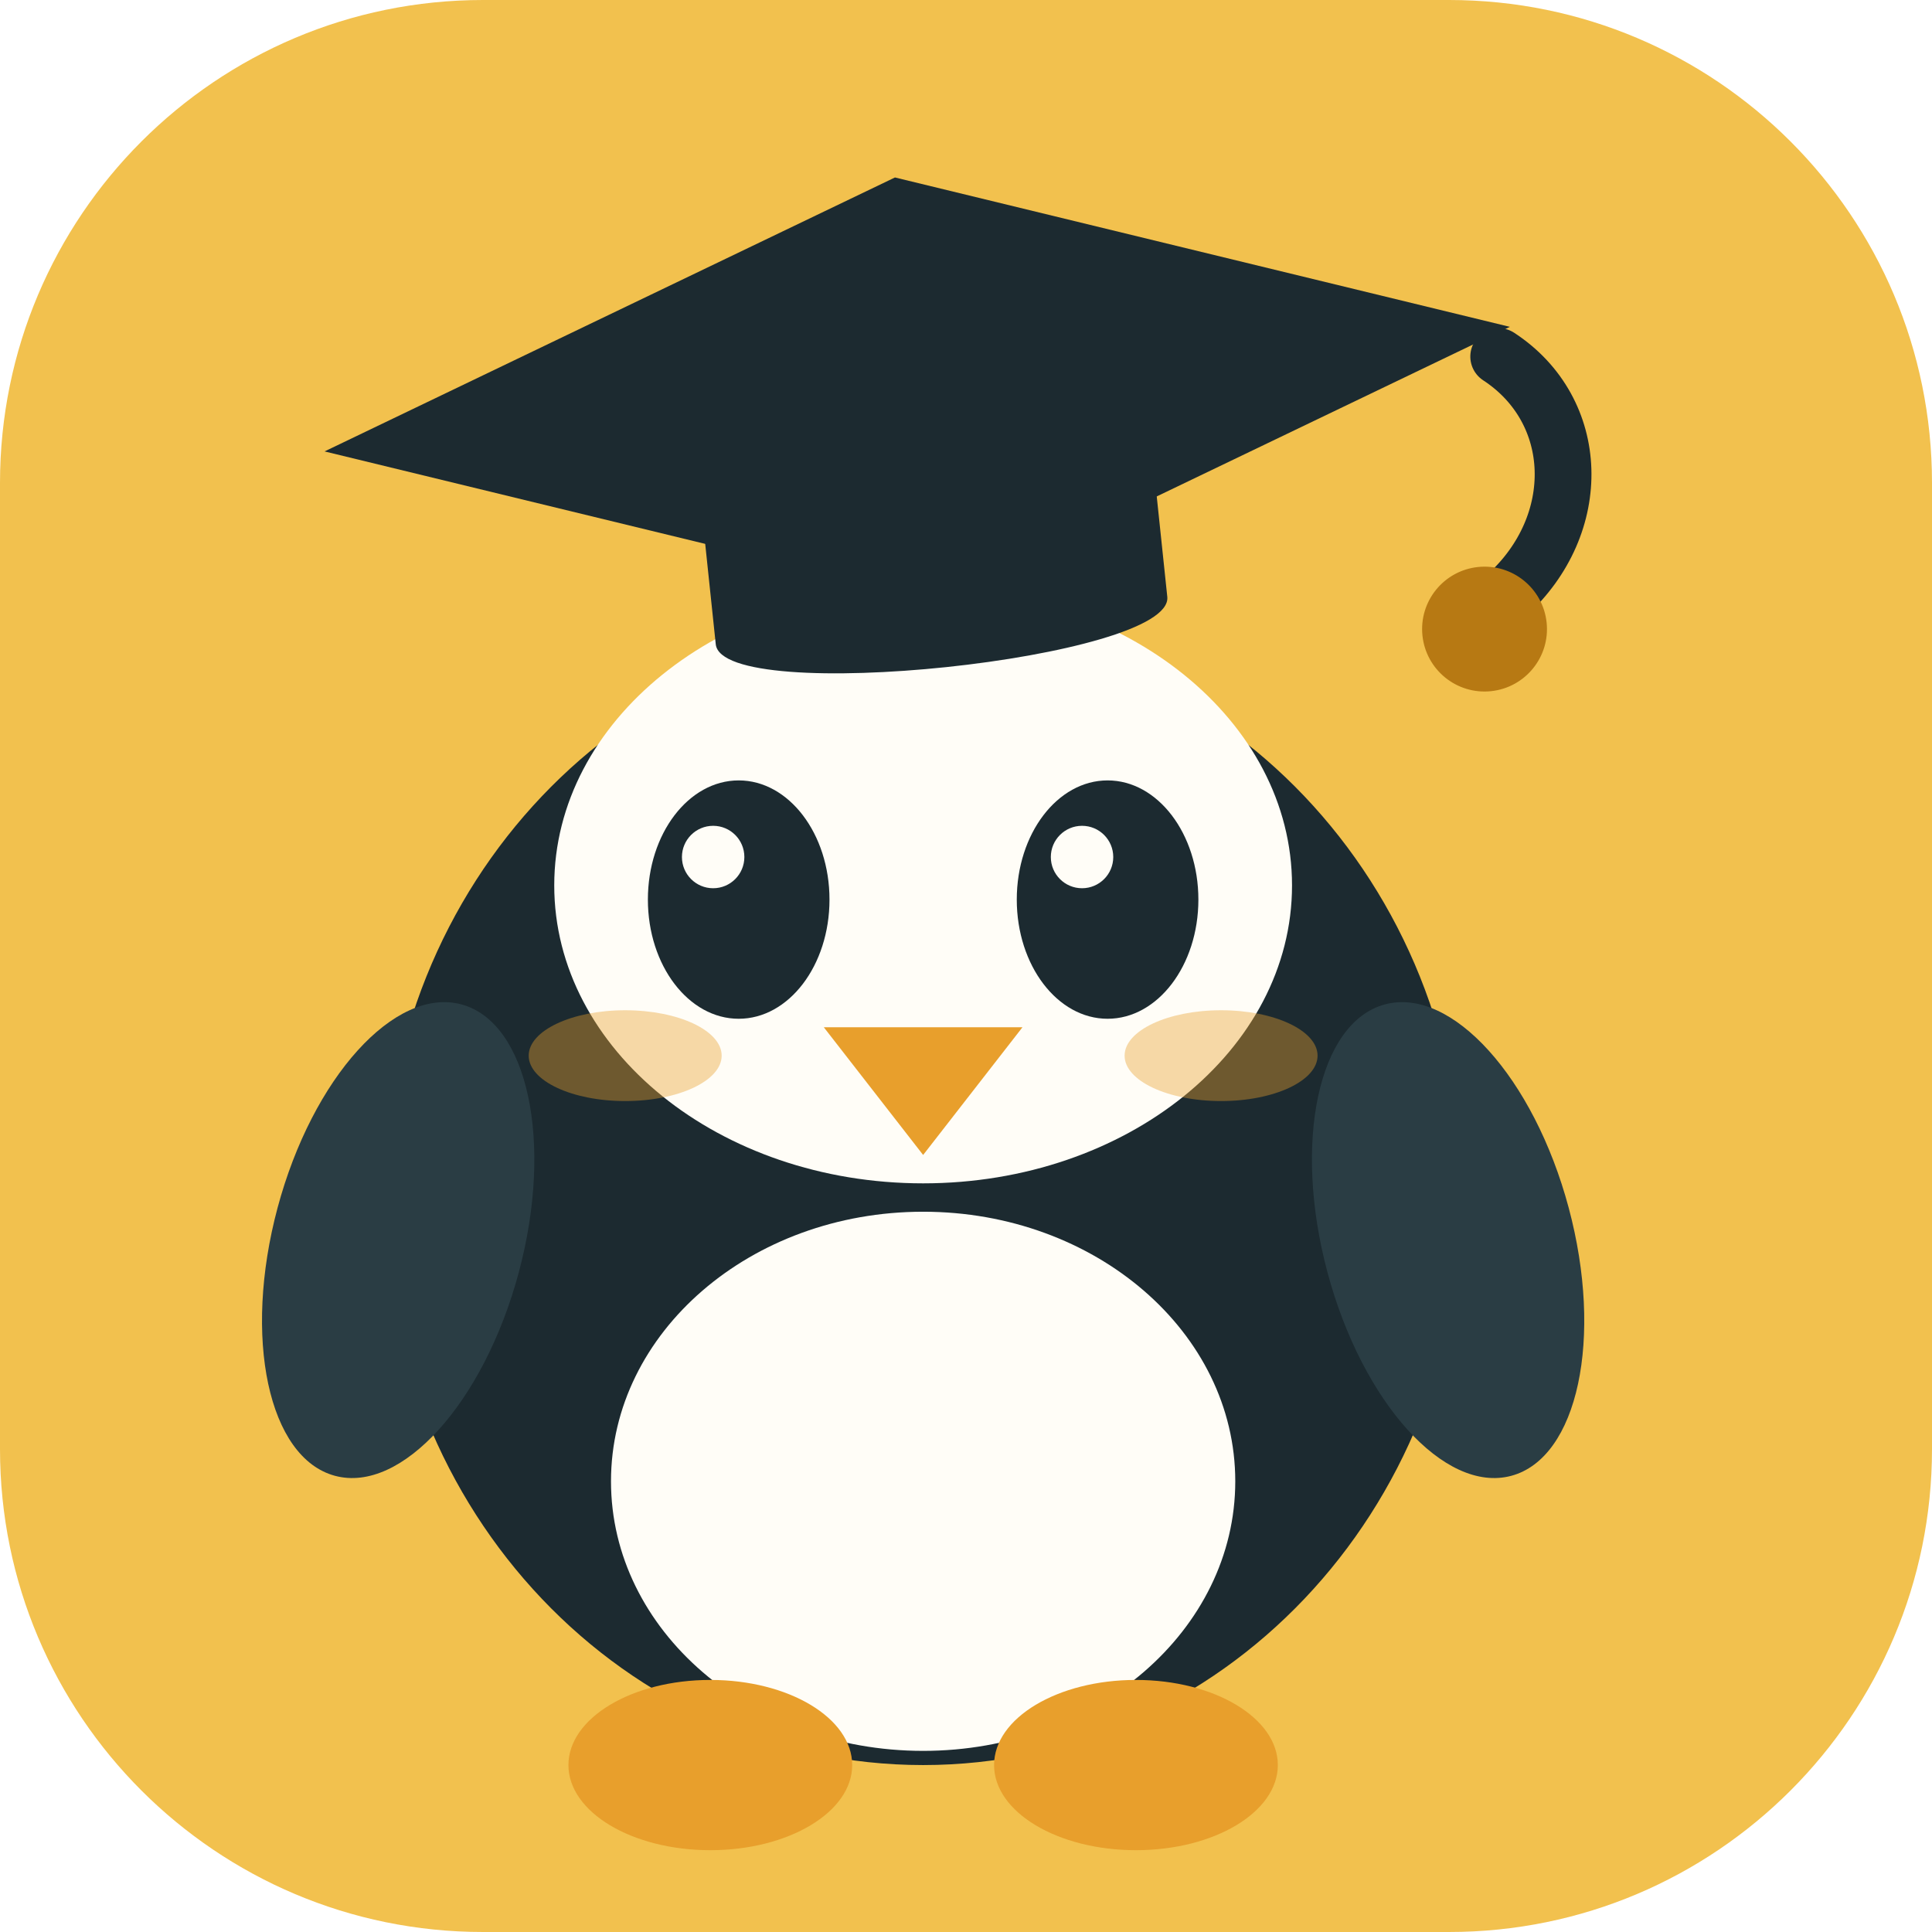
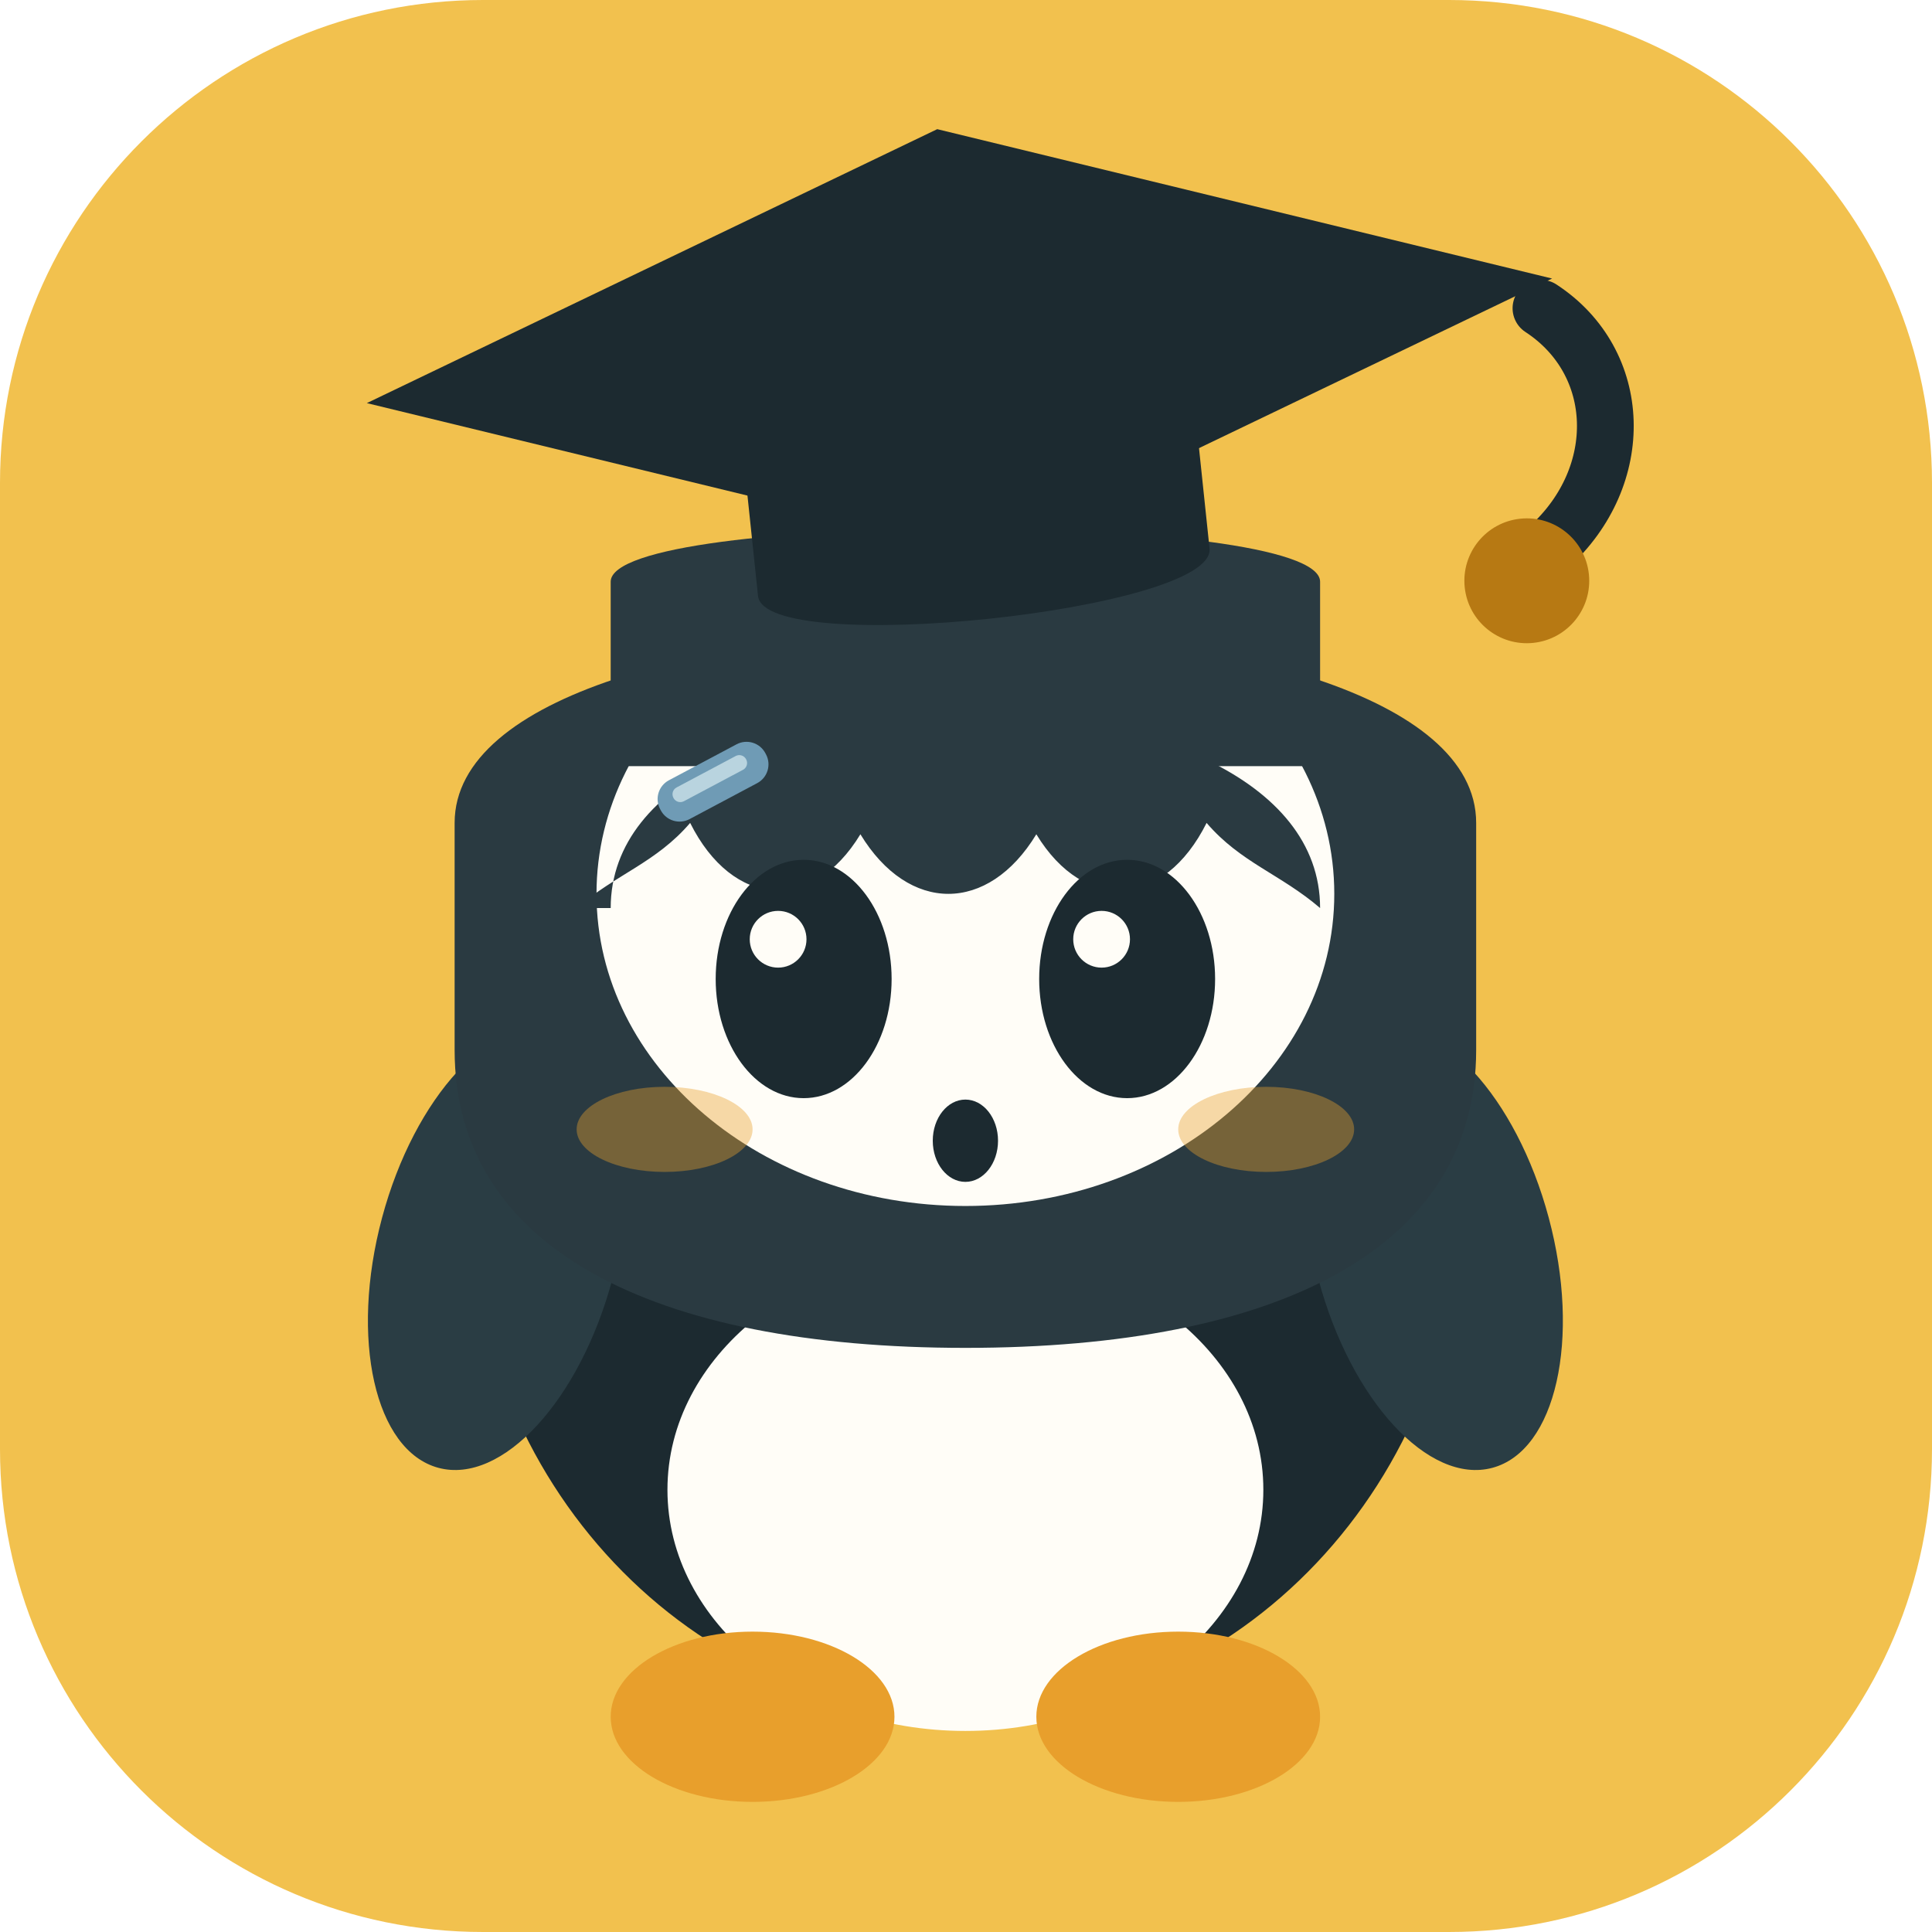
<svg xmlns="http://www.w3.org/2000/svg" viewBox="0 0 64 64">
  <rect width="64" height="64" rx="16" fill="#f2c14e" />
-   <g transform="translate(.5 1.6) scale(.94)">
-     <ellipse cx="32" cy="40.5" rx="19" ry="20" fill="#1c2a30" />
-     <ellipse cx="13.5" cy="42" rx="4.4" ry="8.6" fill="#2a3d44" transform="rotate(15 13.5 42)" />
-     <ellipse cx="50.5" cy="42" rx="4.4" ry="8.6" fill="#2a3d44" transform="rotate(-15 50.5 42)" />
-     <ellipse cx="32" cy="29.5" rx="13" ry="10.5" fill="#fffdf7" />
-     <ellipse cx="32" cy="50.5" rx="11" ry="9.5" fill="#fffdf7" />
+   <g transform="translate(1.9 0) scale(.94)">
+     <ellipse cx="32" cy="42" rx="17.5" ry="18.5" fill="#1c2a30" />
+     <ellipse cx="15.5" cy="44" rx="4.2" ry="8" fill="#2a3d44" transform="rotate(15 15.5 44)" />
+     <ellipse cx="48.5" cy="44" rx="4.2" ry="8" fill="#2a3d44" transform="rotate(-15 48.5 44)" />
+     <ellipse cx="32" cy="52.5" rx="10.5" ry="8.5" fill="#fffdf7" />
    <ellipse cx="24.5" cy="60.5" rx="5" ry="3" fill="#e89f2c" />
    <ellipse cx="39.5" cy="60.5" rx="5" ry="3" fill="#e89f2c" />
-     <ellipse cx="25.5" cy="30" rx="3.2" ry="4.2" fill="#1c2a30" />
-     <ellipse cx="38.5" cy="30" rx="3.2" ry="4.2" fill="#1c2a30" />
-     <circle cx="24.6" cy="28.5" r="1.1" fill="#fffdf7" />
-     <circle cx="37.6" cy="28.5" r="1.1" fill="#fffdf7" />
-     <ellipse cx="21.5" cy="35.5" rx="3.4" ry="1.6" fill="#e89f2c" opacity=".4" />
-     <ellipse cx="42.5" cy="35.5" rx="3.4" ry="1.6" fill="#e89f2c" opacity=".4" />
-     <path d="M28.5 34.5h7L32 39Z" fill="#e89f2c" />
+     <path d="M14 29c0-9 36-9 36 0v8c0 7-7 10.5-18 10.5S14 44 14 37Z" fill="#2a3a41" />
+     <ellipse cx="32" cy="31.5" rx="13" ry="11" fill="#fffdf7" />
+     <path d="M19.5 20.5C19.5 18 44.5 18 44.5 20.5V27h-25Z" fill="#2a3a41" />
+     <path d="M19.5 32C19.5 22.8 44.5 22.8 44.5 32c-1.4-1.2-2.8-1.6-4-3-1.5 3-4.3 3.2-6 .4-1.7 2.8-4.5 2.8-6.2 0-1.7 2.8-4.5 2.6-6-.4-1.2 1.4-2.6 1.8-4 3Z" fill="#2a3a41" />
+     <g transform="rotate(-28 23.5 28.5)">
+       <rect x="21.5" y="26.7" width="4.2" height="1.55" rx=".75" fill="#6f9bb5" />
+       <rect x="22.1" y="27.05" width="2.9" height=".55" rx=".27" fill="#b9d4df" />
+     </g>
+     <ellipse cx="26.3" cy="34.5" rx="3.1" ry="4.2" fill="#1c2a30" />
+     <ellipse cx="37.7" cy="34.5" rx="3.1" ry="4.2" fill="#1c2a30" />
+     <circle cx="25.4" cy="33.1" r="1" fill="#fffdf7" />
+     <circle cx="36.8" cy="33.1" r="1" fill="#fffdf7" />
+     <ellipse cx="21.4" cy="39.8" rx="3.1" ry="1.5" fill="#e89f2c" opacity=".4" />
+     <ellipse cx="42.6" cy="39.8" rx="3.1" ry="1.5" fill="#e89f2c" opacity=".4" />
+     <ellipse cx="32" cy="40.2" rx="1.15" ry="1.45" fill="#1c2a30" />
    <g transform="rotate(-6 32 14)">
      <path d="M32 4.5 53 12 32 19.5 11 12Z" fill="#1c2a30" />
      <path d="M24 16c0-2.2 16-2.2 16 0v4.2c0 2.2-16 2.2-16 0z" fill="#1c2a30" />
      <path d="M52.5 13c2.7 2.2 2.4 6.2-.6 8.4" fill="none" stroke="#1c2a30" stroke-width="2" stroke-linecap="round" />
      <circle cx="51" cy="22.5" r="2.2" fill="#b77913" />
    </g>
  </g>
</svg>
